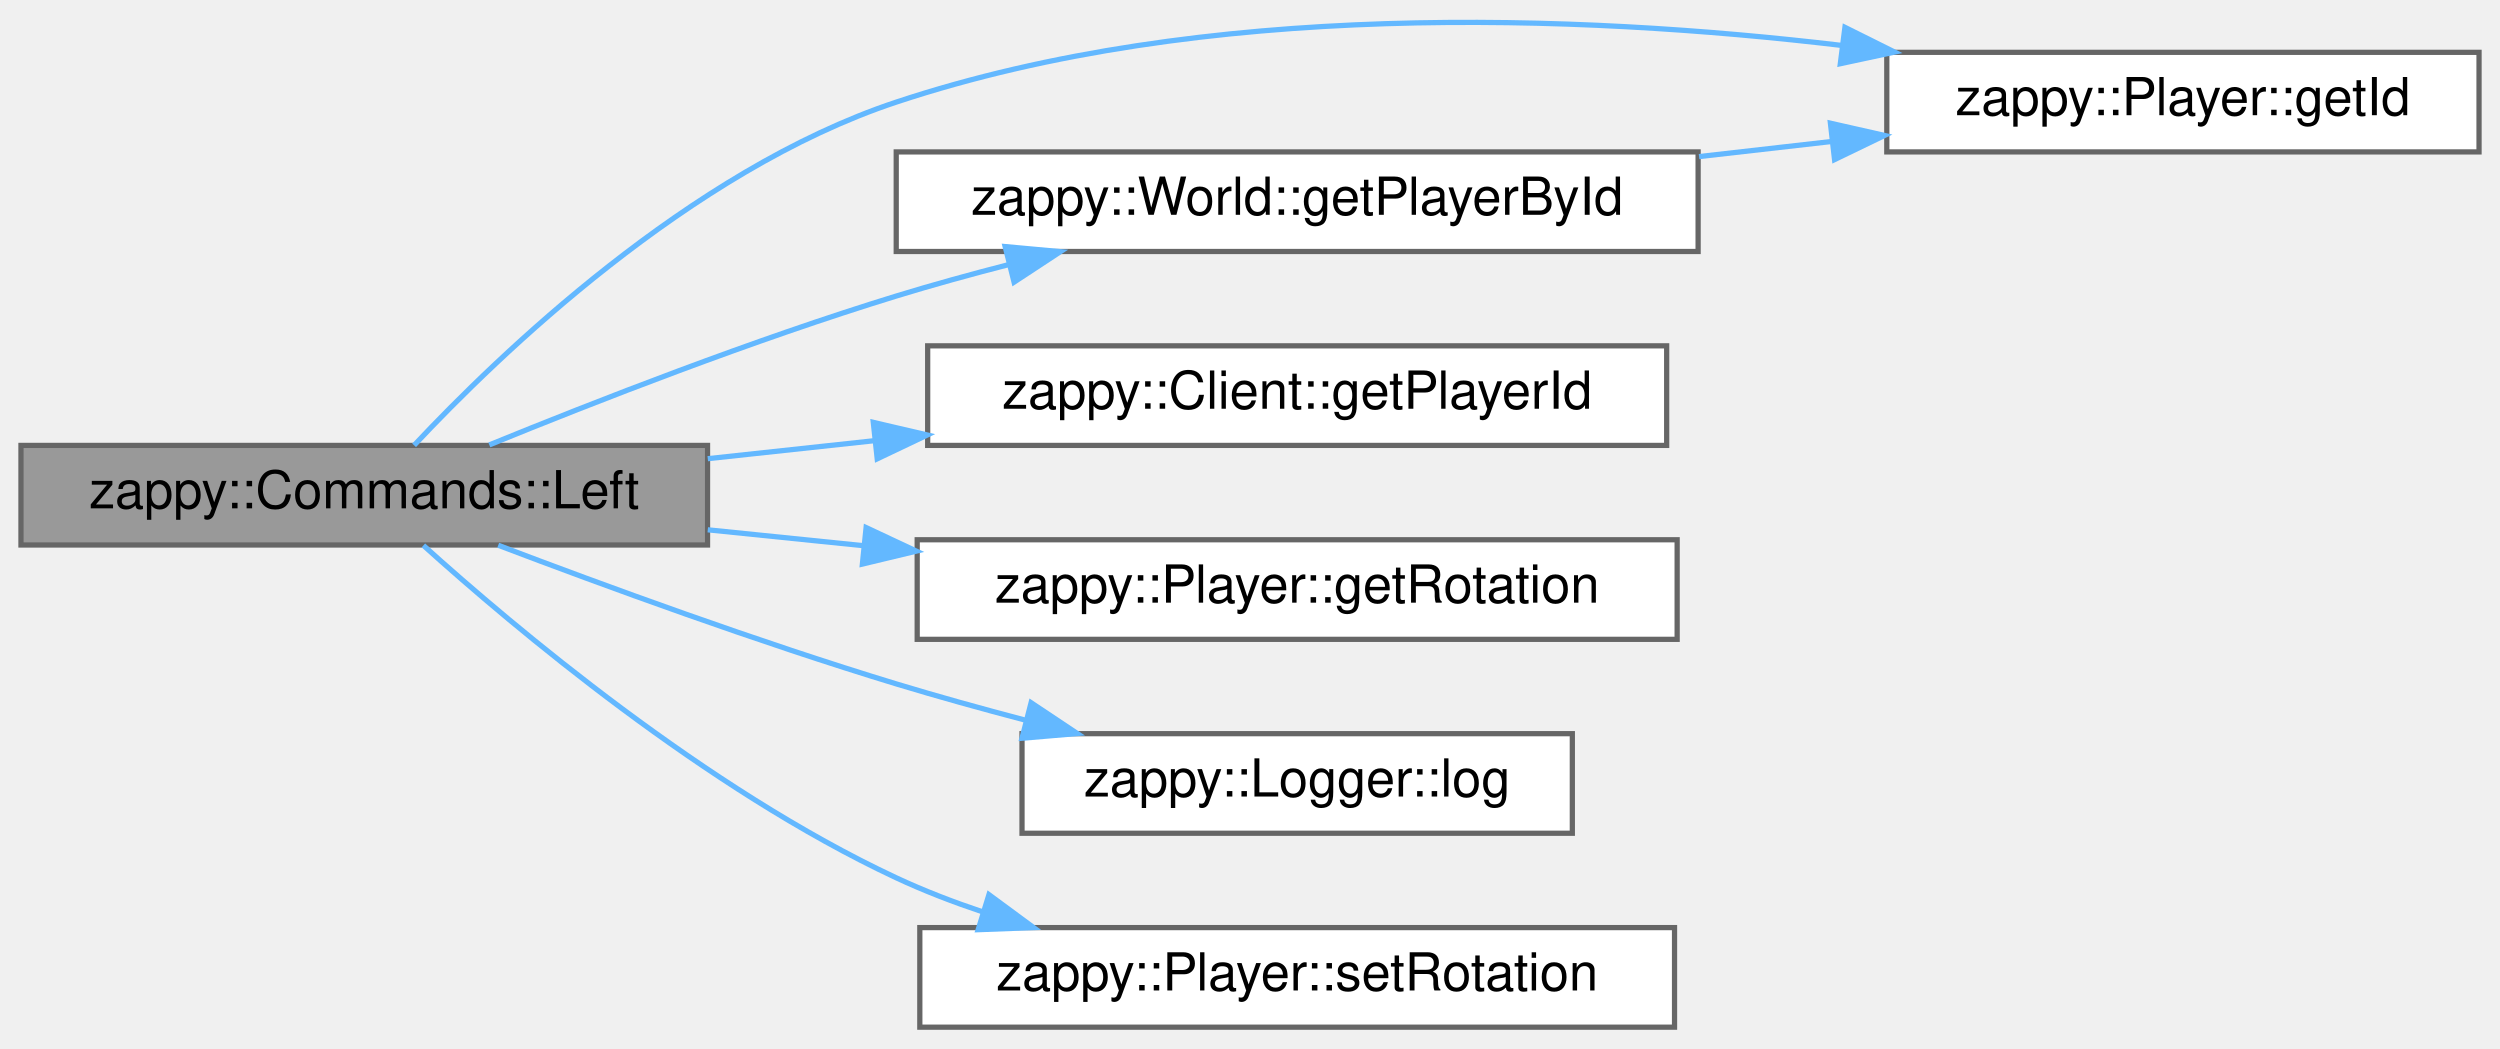
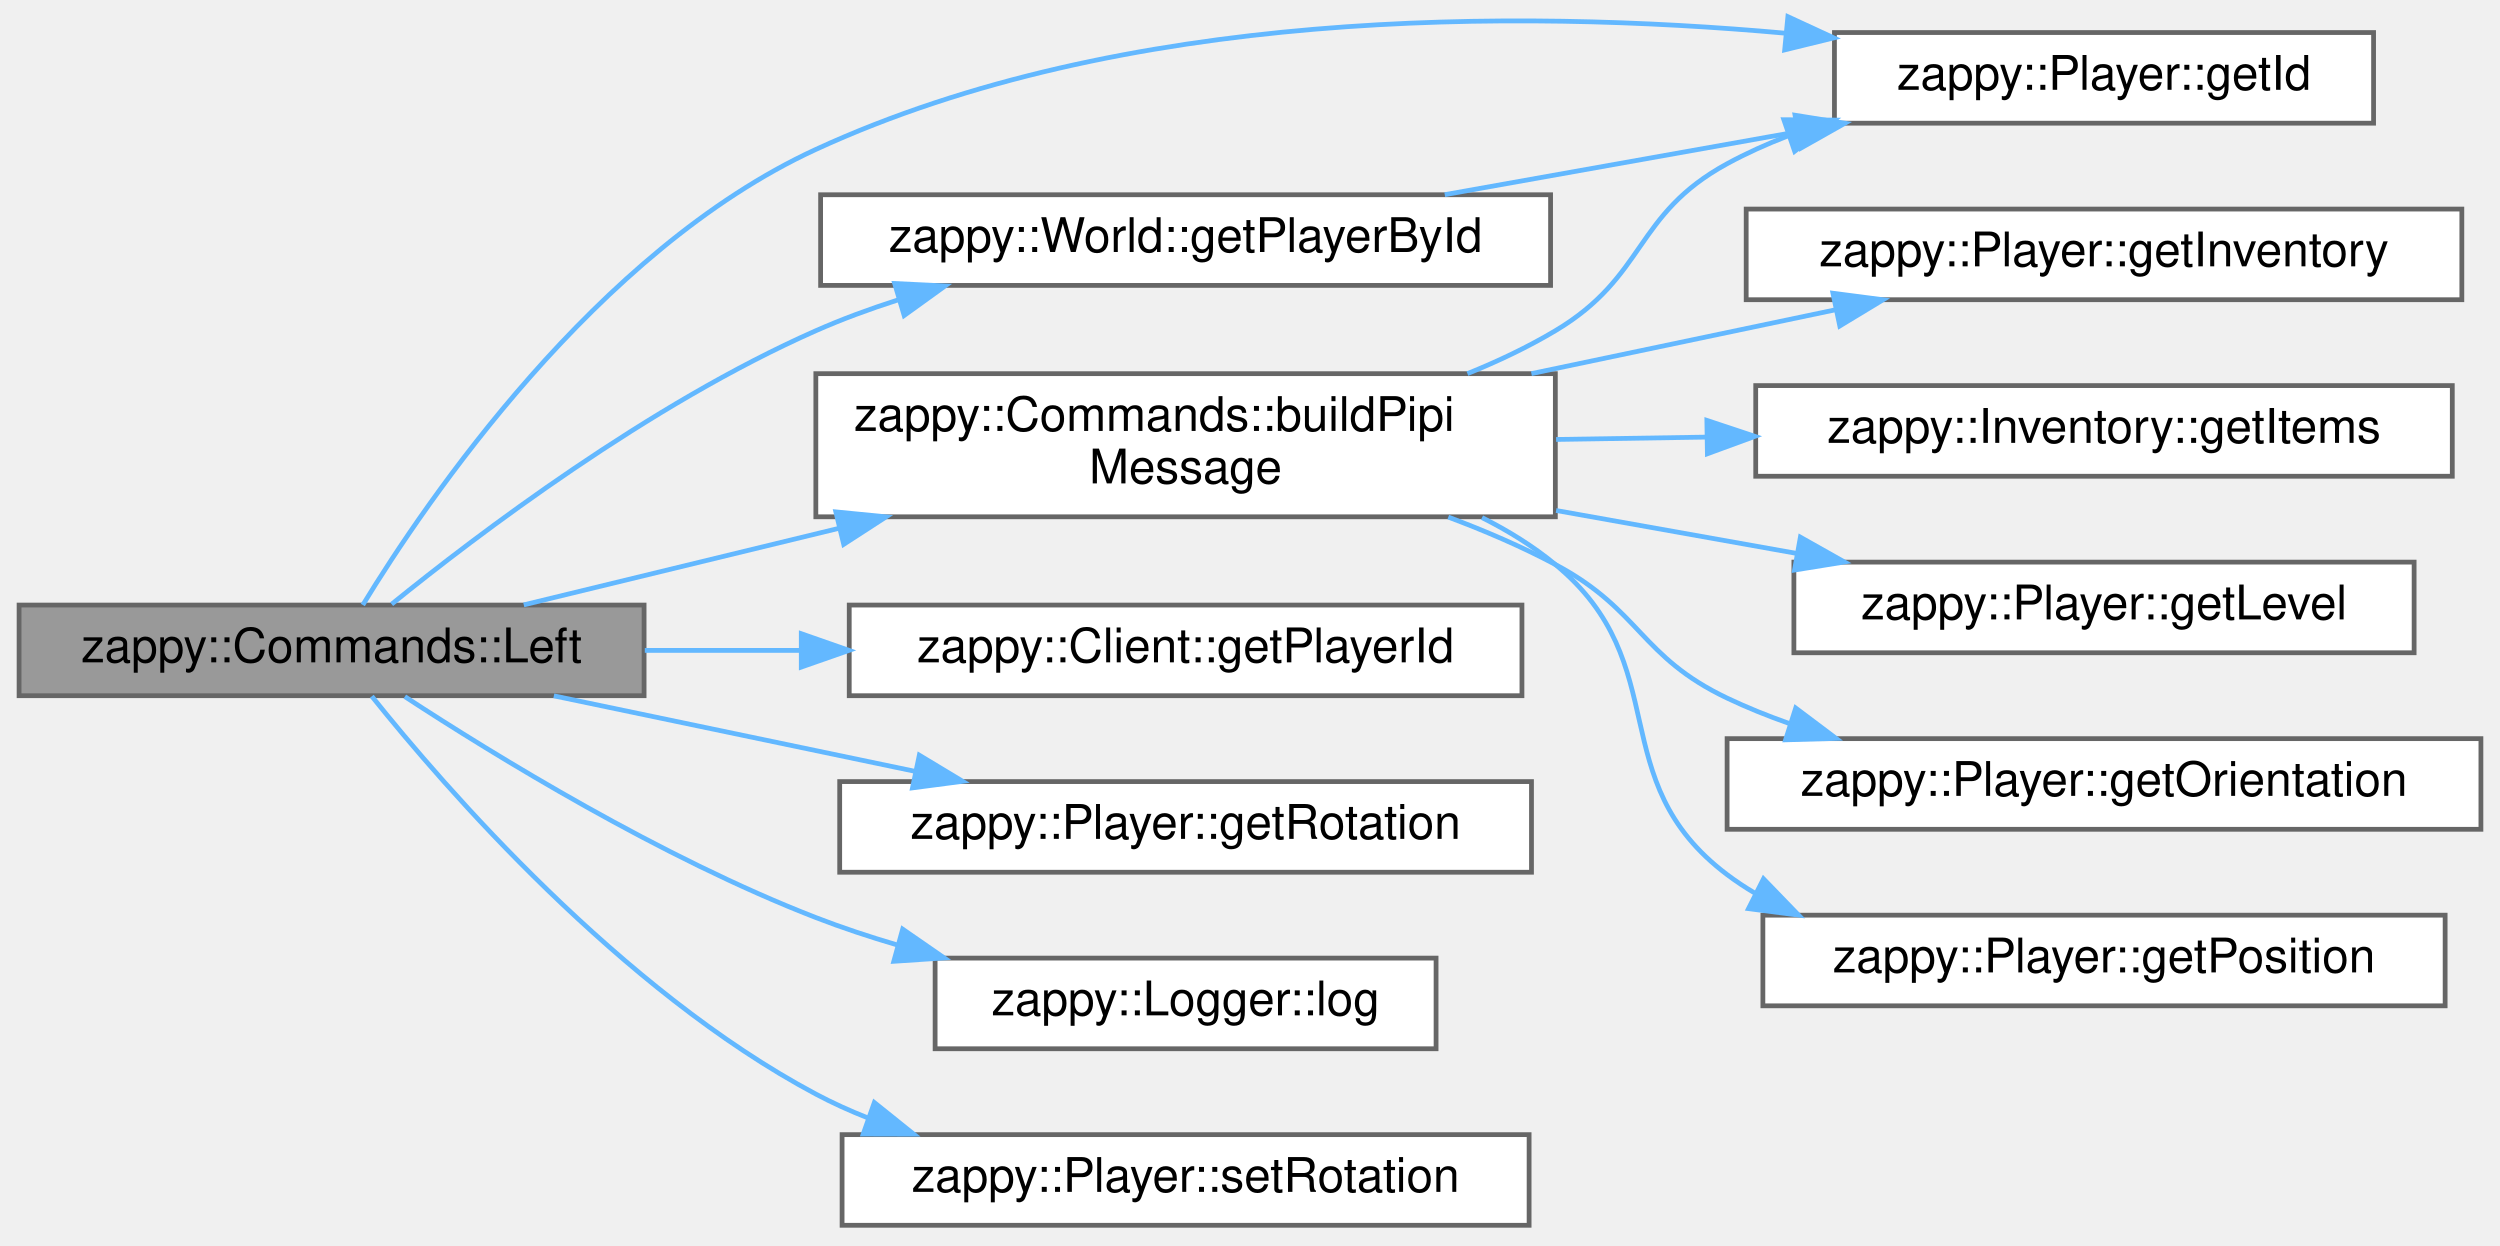
- <svg xmlns="http://www.w3.org/2000/svg" xmlns:xlink="http://www.w3.org/1999/xlink" width="477pt" height="200pt" viewBox="0.00 0.00 477.00 199.97">
-   <g id="graph0" class="graph" transform="scale(1 1) rotate(0) translate(4 195.97)">
+ <svg xmlns="http://www.w3.org/2000/svg" xmlns:xlink="http://www.w3.org/1999/xlink" width="524pt" height="261pt" viewBox="0.00 0.00 524.00 260.64">
+   <g id="graph0" class="graph" transform="scale(1 1) rotate(0) translate(4 256.64)">
    <g id="Node000001" class="node">
      <g id="a_Node000001">
        <a xlink:title="Turns the player 90° to the left.">
-           <polygon fill="#999999" stroke="#666666" points="131,-111 0,-111 0,-92 131,-92 131,-111" />
-           <text text-anchor="middle" x="65.5" y="-99" font-family="Helvetica,sans-Serif" font-size="10.00">zappy::Commands::Left</text>
+           <polygon fill="#999999" stroke="#666666" points="131,-130 0,-130 0,-111 131,-111 131,-130" />
+           <text text-anchor="middle" x="65.5" y="-118" font-family="Helvetica,sans-Serif" font-size="10.00">zappy::Commands::Left</text>
        </a>
      </g>
    </g>
    <g id="Node000002" class="node">
      <g id="a_Node000002">
-         <a xlink:href="classzappy_1_1Player.html#a33f33f30fdbf95af468119bc63bd7caa" target="_top" xlink:title="This player's stable logical id (its GUI player number).">
-           <polygon fill="white" stroke="#666666" points="469,-186 356,-186 356,-167 469,-167 469,-186" />
-           <text text-anchor="middle" x="412.5" y="-174" font-family="Helvetica,sans-Serif" font-size="10.00">zappy::Player::getId</text>
+         <a xlink:href="classzappy_1_1Commands.html#ab80dd4d34e9f778e13d3ddba78134a15" target="_top" xlink:title="Builds a passive &quot;pipi&quot; snapshot line (position, orientation, level, inventory) for one player.">
+           <polygon fill="white" stroke="#666666" points="322,-178.5 167,-178.5 167,-148.5 322,-148.5 322,-178.5" />
+           <text text-anchor="start" x="175" y="-166.5" font-family="Helvetica,sans-Serif" font-size="10.00">zappy::Commands::buildPipi</text>
+           <text text-anchor="middle" x="244.5" y="-155.5" font-family="Helvetica,sans-Serif" font-size="10.00">Message</text>
        </a>
      </g>
    </g>
    <g id="edge1_Node000001_Node000002" class="edge">
      <g id="a_edge1_Node000001_Node000002">
        <a xlink:title=" ">
-           <path fill="none" stroke="#63b8ff" d="M75.01,-111.02C91.02,-128.1 127.54,-163.4 167,-176.5 225.8,-196.02 297.02,-193.28 347.39,-187.32" />
-           <polygon fill="#63b8ff" stroke="#63b8ff" points="348.01,-190.77 357.49,-186.05 347.13,-183.83 348.01,-190.77" />
+           <path fill="none" stroke="#63b8ff" d="M105.78,-130.04C125.21,-134.76 149.28,-140.61 171.84,-146.09" />
+           <polygon fill="#63b8ff" stroke="#63b8ff" points="171.19,-149.53 181.73,-148.49 172.84,-142.73 171.19,-149.53" />
        </a>
      </g>
    </g>
    <g id="Node000003" class="node">
      <g id="a_Node000003">
+         <a xlink:href="classzappy_1_1Player.html#a33f33f30fdbf95af468119bc63bd7caa" target="_top" xlink:title="This player's stable logical id (its GUI player number).">
+           <polygon fill="white" stroke="#666666" points="493.5,-250 380.5,-250 380.5,-231 493.5,-231 493.5,-250" />
+           <text text-anchor="middle" x="437" y="-238" font-family="Helvetica,sans-Serif" font-size="10.00">zappy::Player::getId</text>
+         </a>
+       </g>
+     </g>
+     <g id="edge8_Node000001_Node000003" class="edge">
+       <g id="a_edge8_Node000001_Node000003">
+         <a xlink:title=" ">
+           <path fill="none" stroke="#63b8ff" d="M72.04,-130.02C85.25,-151.66 120.93,-204.29 167,-225.5 231.3,-255.1 313.58,-254.95 370.11,-249.87" />
+           <polygon fill="#63b8ff" stroke="#63b8ff" points="370.74,-253.33 380.36,-248.88 370.07,-246.36 370.74,-253.33" />
+         </a>
+       </g>
+     </g>
+     <g id="Node000009" class="node">
+       <g id="a_Node000009">
        <a xlink:href="classzappy_1_1World.html#a43fb08ea54d522c20d2c27ed281297f4" target="_top" xlink:title="Looks up a player by its logical id, or nullptr if none matches.">
-           <polygon fill="white" stroke="#666666" points="320,-167 167,-167 167,-148 320,-148 320,-167" />
-           <text text-anchor="middle" x="243.5" y="-155" font-family="Helvetica,sans-Serif" font-size="10.00">zappy::World::getPlayerById</text>
-         </a>
-       </g>
-     </g>
-     <g id="edge2_Node000001_Node000003" class="edge">
-       <g id="a_edge2_Node000001_Node000003">
-         <a xlink:title=" ">
-           <path fill="none" stroke="#63b8ff" d="M89.36,-111.1C109.55,-119.34 139.89,-131.18 167,-139.5 173.91,-141.62 181.23,-143.64 188.5,-145.51" />
-           <polygon fill="#63b8ff" stroke="#63b8ff" points="187.78,-148.94 198.33,-147.97 189.48,-142.15 187.78,-148.94" />
+           <polygon fill="white" stroke="#666666" points="321,-216 168,-216 168,-197 321,-197 321,-216" />
+           <text text-anchor="middle" x="244.5" y="-204" font-family="Helvetica,sans-Serif" font-size="10.00">zappy::World::getPlayerById</text>
+         </a>
+       </g>
+     </g>
+     <g id="edge9_Node000001_Node000009" class="edge">
+       <g id="a_edge9_Node000001_Node000009">
+         <a xlink:title=" ">
+           <path fill="none" stroke="#63b8ff" d="M78.09,-130.19C96.02,-144.73 132.09,-172.09 167,-187.5 172.45,-189.91 178.27,-192.05 184.16,-193.94" />
+           <polygon fill="#63b8ff" stroke="#63b8ff" points="183.52,-197.4 194.1,-196.89 185.51,-190.69 183.52,-197.4" />
+         </a>
+       </g>
+     </g>
+     <g id="Node000010" class="node">
+       <g id="a_Node000010">
+         <a xlink:href="classzappy_1_1Client.html#ade4edd70698f2497e09f736734d77ab0" target="_top" xlink:title="Returns the logical id of this client's player, or -1 if it has none.">
+           <polygon fill="white" stroke="#666666" points="315,-130 174,-130 174,-111 315,-111 315,-130" />
+           <text text-anchor="middle" x="244.5" y="-118" font-family="Helvetica,sans-Serif" font-size="10.00">zappy::Client::getPlayerId</text>
+         </a>
+       </g>
+     </g>
+     <g id="edge11_Node000001_Node000010" class="edge">
+       <g id="a_edge11_Node000001_Node000010">
+         <a xlink:title=" ">
+           <path fill="none" stroke="#63b8ff" d="M131.15,-120.5C141.81,-120.5 152.97,-120.5 163.95,-120.5" />
+           <polygon fill="#63b8ff" stroke="#63b8ff" points="163.95,-124 173.95,-120.5 163.95,-117 163.95,-124" />
+         </a>
+       </g>
+     </g>
+     <g id="Node000011" class="node">
+       <g id="a_Node000011">
+         <a xlink:href="classzappy_1_1Player.html#a90f0e1c135399b478553f45d2eea9af2" target="_top" xlink:title="Current facing, in degrees (see Degrees).">
+           <polygon fill="white" stroke="#666666" points="317,-93 172,-93 172,-74 317,-74 317,-93" />
+           <text text-anchor="middle" x="244.5" y="-81" font-family="Helvetica,sans-Serif" font-size="10.00">zappy::Player::getRotation</text>
+         </a>
+       </g>
+     </g>
+     <g id="edge12_Node000001_Node000011" class="edge">
+       <g id="a_edge12_Node000001_Node000011">
+         <a xlink:title=" ">
+           <path fill="none" stroke="#63b8ff" d="M112.08,-110.97C135.22,-106.14 163.52,-100.22 187.92,-95.12" />
+           <polygon fill="#63b8ff" stroke="#63b8ff" points="188.69,-98.53 197.77,-93.06 187.26,-91.68 188.69,-98.53" />
+         </a>
+       </g>
+     </g>
+     <g id="Node000012" class="node">
+       <g id="a_Node000012">
+         <a xlink:href="classzappy_1_1Logger.html#abab39dcd03894b824e5c7b03462dc483" target="_top" xlink:title="Prints one log line to stdout. Omits the &quot;(...)&quot; group when fields is empty.">
+           <polygon fill="white" stroke="#666666" points="297,-56 192,-56 192,-37 297,-37 297,-56" />
+           <text text-anchor="middle" x="244.5" y="-44" font-family="Helvetica,sans-Serif" font-size="10.00">zappy::Logger::log</text>
+         </a>
+       </g>
+     </g>
+     <g id="edge13_Node000001_Node000012" class="edge">
+       <g id="a_edge13_Node000001_Node000012">
+         <a xlink:title=" ">
+           <path fill="none" stroke="#63b8ff" d="M80.85,-110.81C99.81,-98.42 134.59,-77.06 167,-64.5 172.46,-62.38 178.24,-60.47 184.08,-58.75" />
+           <polygon fill="#63b8ff" stroke="#63b8ff" points="185.2,-62.07 193.91,-56.04 183.34,-55.33 185.2,-62.07" />
+         </a>
+       </g>
+     </g>
+     <g id="Node000013" class="node">
+       <g id="a_Node000013">
+         <a xlink:href="classzappy_1_1Player.html#ab3e4df87dd335792986653bd74d23029" target="_top" xlink:title="Sets the facing direction.">
+           <polygon fill="white" stroke="#666666" points="316.5,-19 172.5,-19 172.5,0 316.5,0 316.5,-19" />
+           <text text-anchor="middle" x="244.5" y="-7" font-family="Helvetica,sans-Serif" font-size="10.00">zappy::Player::setRotation</text>
+         </a>
+       </g>
+     </g>
+     <g id="edge14_Node000001_Node000013" class="edge">
+       <g id="a_edge14_Node000001_Node000013">
+         <a xlink:title=" ">
+           <path fill="none" stroke="#63b8ff" d="M73.93,-110.88C89.18,-91.83 126.07,-49.27 167,-27.5 170.49,-25.64 174.17,-23.98 177.96,-22.48" />
+           <polygon fill="#63b8ff" stroke="#63b8ff" points="179.26,-25.73 187.52,-19.1 176.93,-19.13 179.26,-25.73" />
+         </a>
+       </g>
+     </g>
+     <g id="edge2_Node000002_Node000003" class="edge">
+       <g id="a_edge2_Node000002_Node000003">
+         <a xlink:title=" ">
+           <path fill="none" stroke="#63b8ff" d="M303.57,-178.51C309.99,-181.1 316.26,-184.08 322,-187.5 341.17,-198.93 338.41,-211.82 358,-222.5 362.02,-224.69 366.3,-226.62 370.7,-228.31" />
+           <polygon fill="#63b8ff" stroke="#63b8ff" points="369.89,-231.73 380.49,-231.65 372.16,-225.11 369.89,-231.73" />
        </a>
      </g>
    </g>
    <g id="Node000004" class="node">
      <g id="a_Node000004">
-         <a xlink:href="classzappy_1_1Client.html#ade4edd70698f2497e09f736734d77ab0" target="_top" xlink:title="Returns the logical id of this client's player, or -1 if it has none.">
-           <polygon fill="white" stroke="#666666" points="314,-130 173,-130 173,-111 314,-111 314,-130" />
-           <text text-anchor="middle" x="243.5" y="-118" font-family="Helvetica,sans-Serif" font-size="10.00">zappy::Client::getPlayerId</text>
-         </a>
-       </g>
-     </g>
-     <g id="edge4_Node000001_Node000004" class="edge">
-       <g id="a_edge4_Node000001_Node000004">
-         <a xlink:title=" ">
-           <path fill="none" stroke="#63b8ff" d="M131.04,-108.47C141.37,-109.58 152.17,-110.75 162.81,-111.9" />
-           <polygon fill="#63b8ff" stroke="#63b8ff" points="162.62,-115.4 172.93,-112.99 163.37,-108.44 162.62,-115.4" />
+         <a xlink:href="classzappy_1_1Player.html#a7583690b204dac5e1382ba3a80256695" target="_top" xlink:title="This player's inventory.">
+           <polygon fill="white" stroke="#666666" points="512,-213 362,-213 362,-194 512,-194 512,-213" />
+           <text text-anchor="middle" x="437" y="-201" font-family="Helvetica,sans-Serif" font-size="10.00">zappy::Player::getInventory</text>
+         </a>
+       </g>
+     </g>
+     <g id="edge3_Node000002_Node000004" class="edge">
+       <g id="a_edge3_Node000002_Node000004">
+         <a xlink:title=" ">
+           <path fill="none" stroke="#63b8ff" d="M316.98,-178.51C338.11,-182.95 360.91,-187.73 380.85,-191.92" />
+           <polygon fill="#63b8ff" stroke="#63b8ff" points="380.18,-195.36 390.69,-193.99 381.62,-188.5 380.18,-195.36" />
        </a>
      </g>
    </g>
    <g id="Node000005" class="node">
      <g id="a_Node000005">
-         <a xlink:href="classzappy_1_1Player.html#a90f0e1c135399b478553f45d2eea9af2" target="_top" xlink:title="Current facing, in degrees (see Degrees).">
-           <polygon fill="white" stroke="#666666" points="316,-93 171,-93 171,-74 316,-74 316,-93" />
-           <text text-anchor="middle" x="243.5" y="-81" font-family="Helvetica,sans-Serif" font-size="10.00">zappy::Player::getRotation</text>
-         </a>
-       </g>
-     </g>
-     <g id="edge5_Node000001_Node000005" class="edge">
-       <g id="a_edge5_Node000001_Node000005">
-         <a xlink:title=" ">
-           <path fill="none" stroke="#63b8ff" d="M131.04,-94.9C140.75,-93.91 150.87,-92.87 160.89,-91.85" />
-           <polygon fill="#63b8ff" stroke="#63b8ff" points="161.25,-95.33 170.84,-90.83 160.54,-88.36 161.25,-95.33" />
+         <a xlink:href="classzappy_1_1Inventory.html#ae39a467d579b96abd514a9068b914959" target="_top" xlink:title="Mutable access to the underlying item counts, indexed by ItemType.">
+           <polygon fill="white" stroke="#666666" points="510,-176 364,-176 364,-157 510,-157 510,-176" />
+           <text text-anchor="middle" x="437" y="-164" font-family="Helvetica,sans-Serif" font-size="10.00">zappy::Inventory::getItems</text>
+         </a>
+       </g>
+     </g>
+     <g id="edge4_Node000002_Node000005" class="edge">
+       <g id="a_edge4_Node000002_Node000005">
+         <a xlink:title=" ">
+           <path fill="none" stroke="#63b8ff" d="M322.16,-164.71C332.47,-164.87 343.09,-165.04 353.5,-165.2" />
+           <polygon fill="#63b8ff" stroke="#63b8ff" points="353.76,-168.71 363.82,-165.36 353.87,-161.71 353.76,-168.71" />
        </a>
      </g>
    </g>
    <g id="Node000006" class="node">
      <g id="a_Node000006">
-         <a xlink:href="classzappy_1_1Logger.html#abab39dcd03894b824e5c7b03462dc483" target="_top" xlink:title="Prints one log line to stdout. Omits the &quot;(...)&quot; group when fields is empty.">
-           <polygon fill="white" stroke="#666666" points="296,-56 191,-56 191,-37 296,-37 296,-56" />
-           <text text-anchor="middle" x="243.5" y="-44" font-family="Helvetica,sans-Serif" font-size="10.00">zappy::Logger::log</text>
-         </a>
-       </g>
-     </g>
-     <g id="edge6_Node000001_Node000006" class="edge">
-       <g id="a_edge6_Node000001_Node000006">
-         <a xlink:title=" ">
-           <path fill="none" stroke="#63b8ff" d="M91.06,-91.95C111.27,-84.27 140.76,-73.48 167,-65.5 174.91,-63.1 183.34,-60.76 191.6,-58.59" />
-           <polygon fill="#63b8ff" stroke="#63b8ff" points="192.73,-61.91 201.55,-56.03 190.99,-55.13 192.73,-61.91" />
+         <a xlink:href="classzappy_1_1Player.html#a70dc9f5c05ea552c47350da37b3bd027" target="_top" xlink:title="Current elevation level (1..8).">
+           <polygon fill="white" stroke="#666666" points="502,-139 372,-139 372,-120 502,-120 502,-139" />
+           <text text-anchor="middle" x="437" y="-127" font-family="Helvetica,sans-Serif" font-size="10.00">zappy::Player::getLevel</text>
+         </a>
+       </g>
+     </g>
+     <g id="edge5_Node000002_Node000006" class="edge">
+       <g id="a_edge5_Node000002_Node000006">
+         <a xlink:title=" ">
+           <path fill="none" stroke="#63b8ff" d="M322.16,-149.82C338.94,-146.82 356.52,-143.68 372.71,-140.8" />
+           <polygon fill="#63b8ff" stroke="#63b8ff" points="373.36,-144.23 382.59,-139.03 372.13,-137.34 373.36,-144.23" />
        </a>
      </g>
    </g>
    <g id="Node000007" class="node">
      <g id="a_Node000007">
-         <a xlink:href="classzappy_1_1Player.html#ab3e4df87dd335792986653bd74d23029" target="_top" xlink:title="Sets the facing direction.">
-           <polygon fill="white" stroke="#666666" points="315.5,-19 171.5,-19 171.5,0 315.5,0 315.5,-19" />
-           <text text-anchor="middle" x="243.5" y="-7" font-family="Helvetica,sans-Serif" font-size="10.00">zappy::Player::setRotation</text>
-         </a>
-       </g>
-     </g>
-     <g id="edge7_Node000001_Node000007" class="edge">
-       <g id="a_edge7_Node000001_Node000007">
-         <a xlink:title=" ">
-           <path fill="none" stroke="#63b8ff" d="M76.78,-91.92C94.08,-76.33 130.66,-45.49 167,-28.5 172.26,-26.04 177.87,-23.88 183.58,-21.97" />
-           <polygon fill="#63b8ff" stroke="#63b8ff" points="184.69,-25.29 193.22,-19 182.63,-18.6 184.69,-25.29" />
-         </a>
-       </g>
-     </g>
-     <g id="edge3_Node000003_Node000002" class="edge">
-       <g id="a_edge3_Node000003_Node000002">
-         <a xlink:title=" ">
-           <path fill="none" stroke="#63b8ff" d="M320.18,-166.11C328.65,-167.07 337.22,-168.05 345.56,-169" />
-           <polygon fill="#63b8ff" stroke="#63b8ff" points="345.24,-172.48 355.57,-170.14 346.03,-165.53 345.24,-172.48" />
+         <a xlink:href="classzappy_1_1Player.html#a179f8fcc7fbb9a11bda72d37982bc30b" target="_top" xlink:title="Current facing as the protocol's 1..4 orientation (NORTH=1, EAST=2, SOUTH=3, WEST=4).">
+           <polygon fill="white" stroke="#666666" points="516,-102 358,-102 358,-83 516,-83 516,-102" />
+           <text text-anchor="middle" x="437" y="-90" font-family="Helvetica,sans-Serif" font-size="10.00">zappy::Player::getOrientation</text>
+         </a>
+       </g>
+     </g>
+     <g id="edge6_Node000002_Node000007" class="edge">
+       <g id="a_edge6_Node000002_Node000007">
+         <a xlink:title=" ">
+           <path fill="none" stroke="#63b8ff" d="M299.56,-148.44C307.27,-145.55 314.97,-142.24 322,-138.5 339.9,-128.99 339.69,-119.21 358,-110.5 362.14,-108.53 366.5,-106.77 370.96,-105.2" />
+           <polygon fill="#63b8ff" stroke="#63b8ff" points="372.38,-108.42 380.85,-102.05 370.26,-101.75 372.38,-108.42" />
+         </a>
+       </g>
+     </g>
+     <g id="Node000008" class="node">
+       <g id="a_Node000008">
+         <a xlink:href="classzappy_1_1Player.html#aff283e814b7f01d4ad7398d7c20794e6" target="_top" xlink:title="Current tile position.">
+           <polygon fill="white" stroke="#666666" points="508.5,-65 365.5,-65 365.5,-46 508.5,-46 508.5,-65" />
+           <text text-anchor="middle" x="437" y="-53" font-family="Helvetica,sans-Serif" font-size="10.00">zappy::Player::getPosition</text>
+         </a>
+       </g>
+     </g>
+     <g id="edge7_Node000002_Node000008" class="edge">
+       <g id="a_edge7_Node000002_Node000008">
+         <a xlink:title=" ">
+           <path fill="none" stroke="#63b8ff" d="M306.63,-148.33C312.13,-145.57 317.37,-142.33 322,-138.5 347.46,-117.47 331.63,-93.38 358,-73.5 359.85,-72.11 361.79,-70.82 363.8,-69.63" />
+           <polygon fill="#63b8ff" stroke="#63b8ff" points="365.63,-72.62 372.99,-65.01 362.48,-66.37 365.63,-72.62" />
+         </a>
+       </g>
+     </g>
+     <g id="edge10_Node000009_Node000003" class="edge">
+       <g id="a_edge10_Node000009_Node000003">
+         <a xlink:title=" ">
+           <path fill="none" stroke="#63b8ff" d="M298.82,-216.02C321.74,-220.11 348.71,-224.92 372.64,-229.19" />
+           <polygon fill="#63b8ff" stroke="#63b8ff" points="372.24,-232.67 382.69,-230.99 373.47,-225.78 372.24,-232.67" />
        </a>
      </g>
    </g>
  </g>
</svg>
